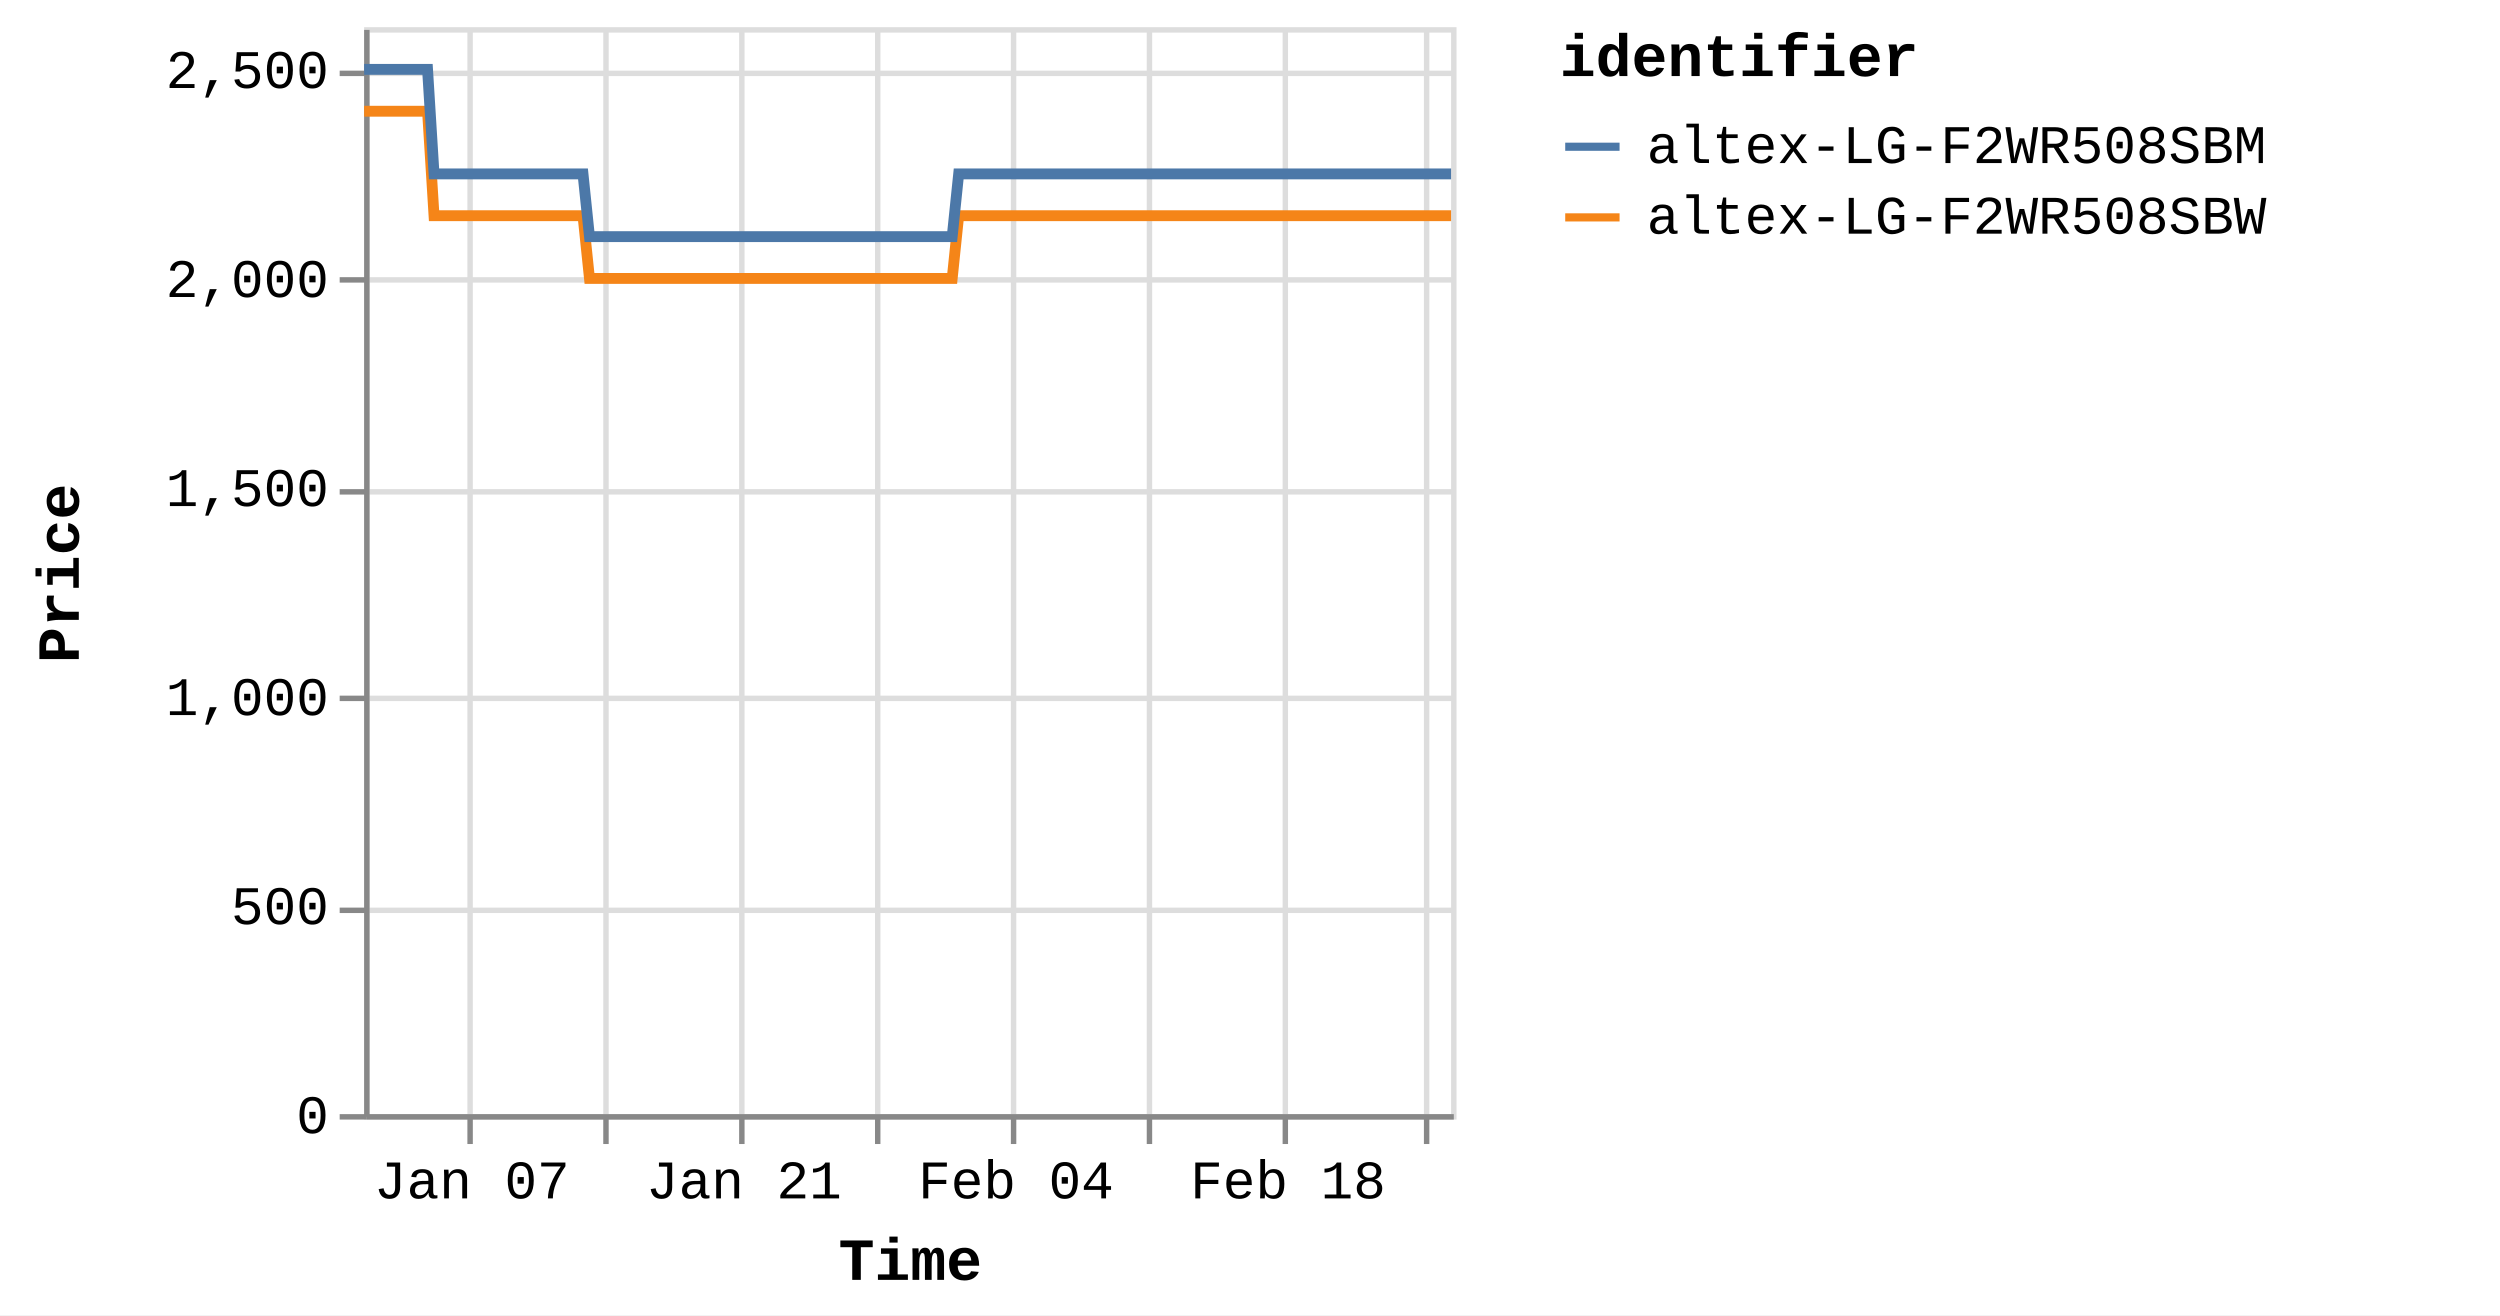
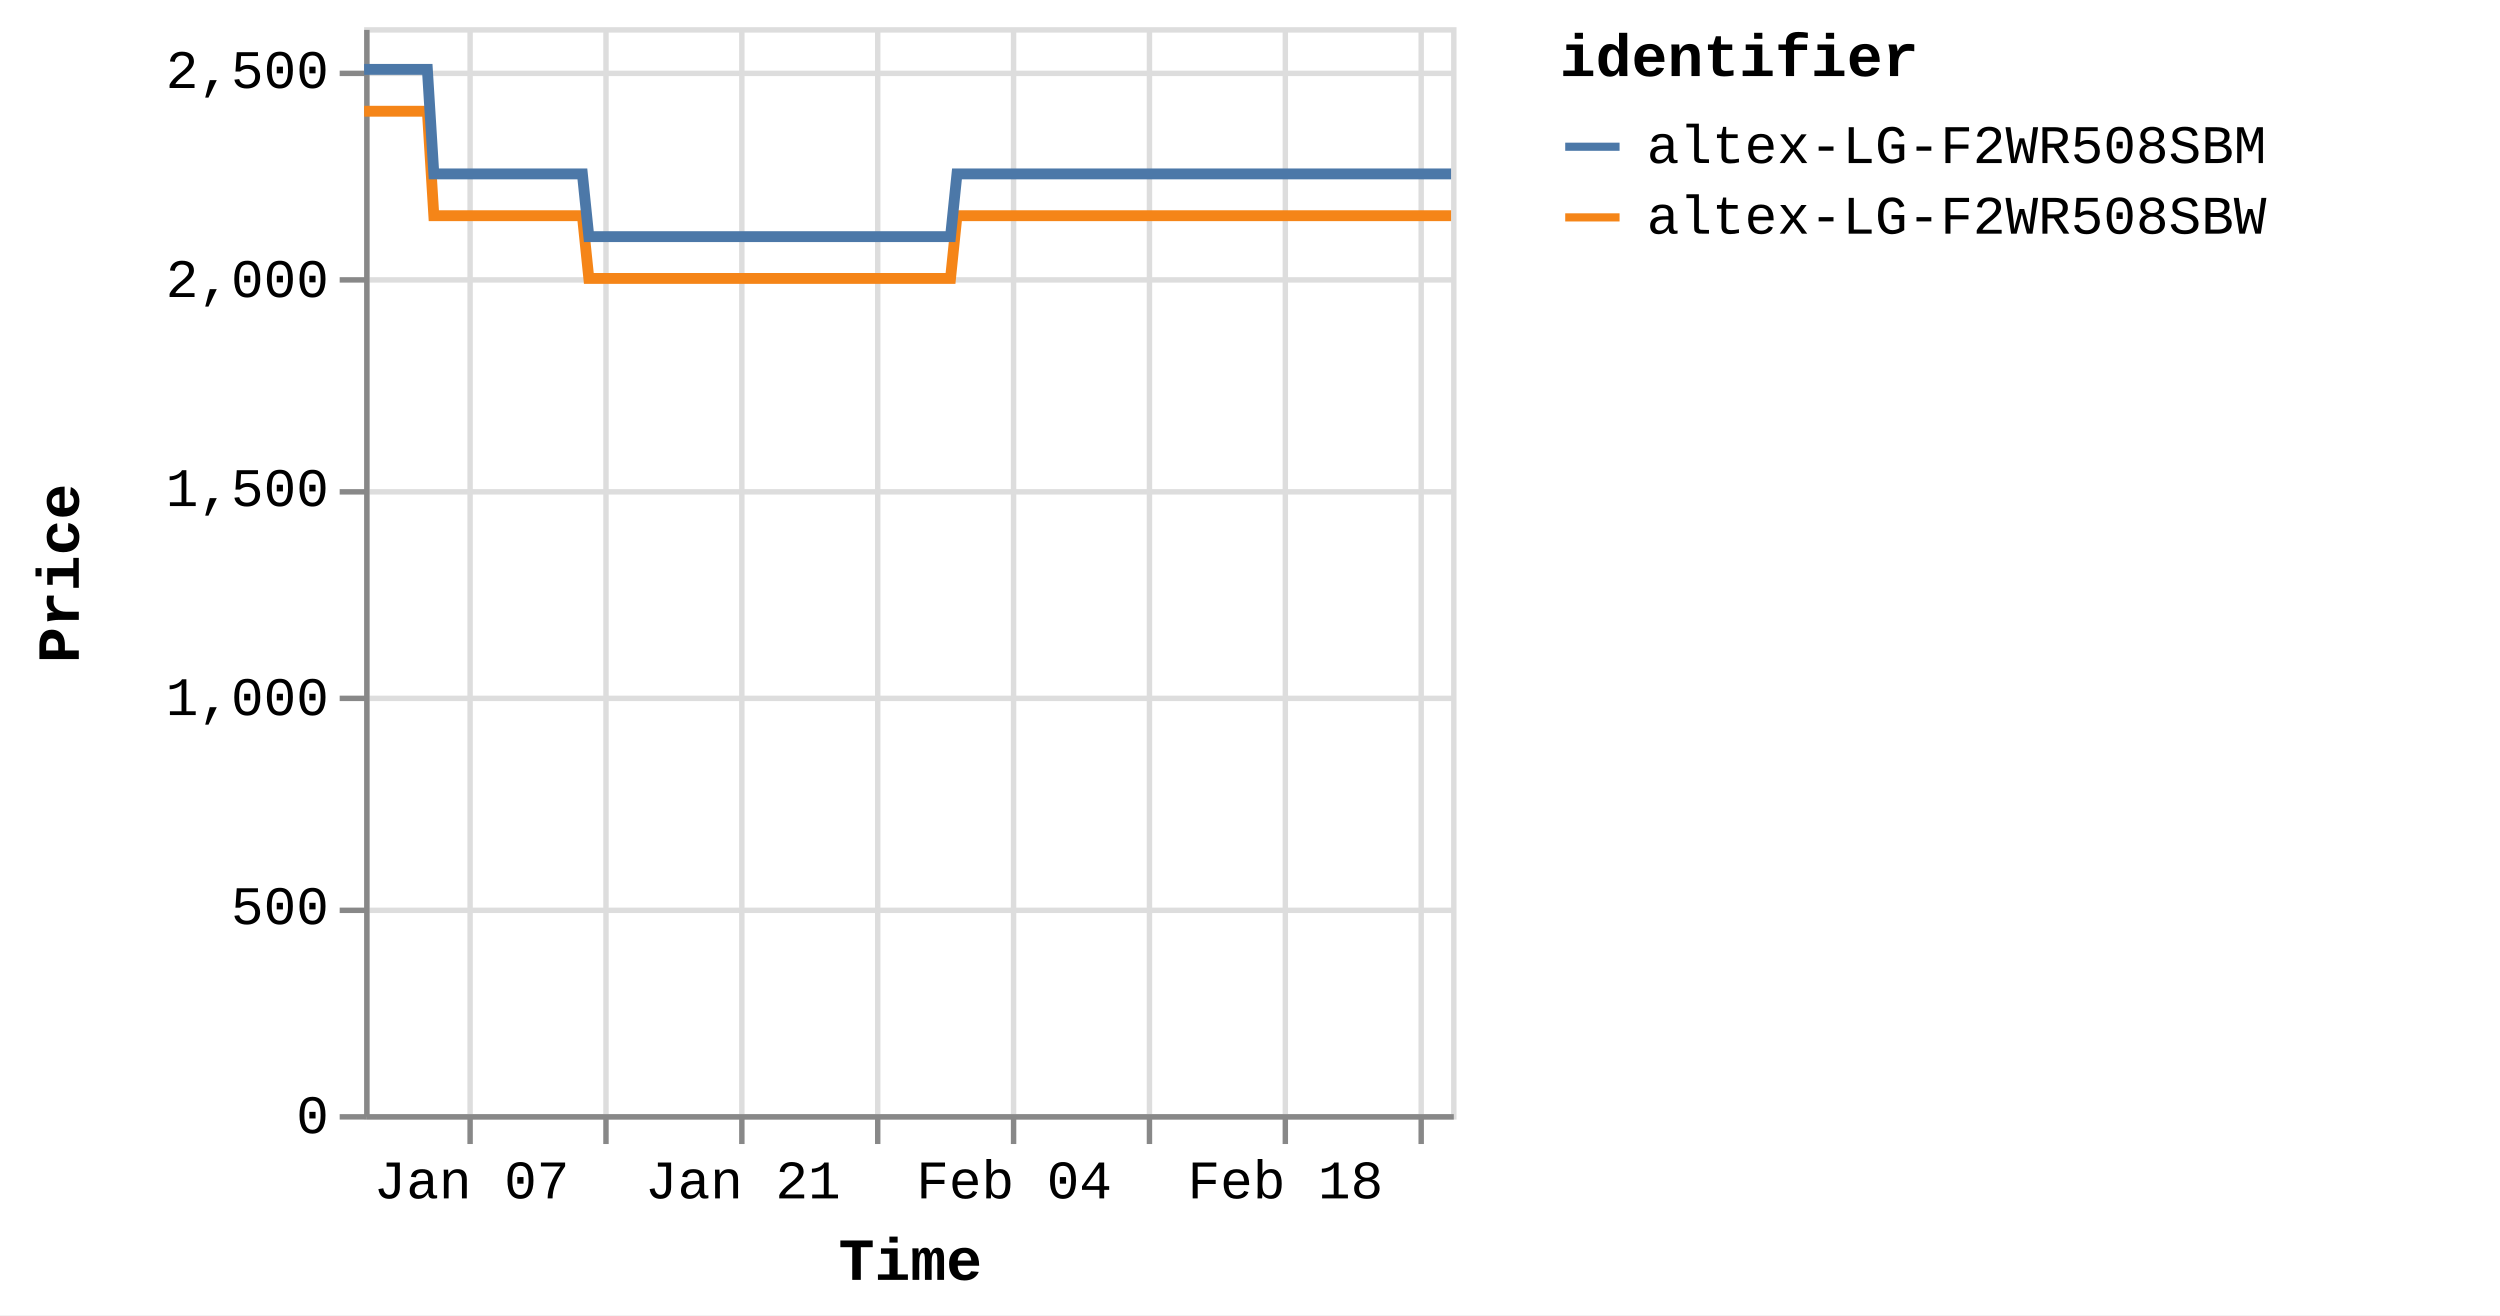
<svg xmlns="http://www.w3.org/2000/svg" version="1.1" class="marks" width="460" height="242" viewBox="0 0 460 242">
  <rect width="460" height="242" fill="white" />
  <g fill="none" stroke-miterlimit="10" transform="translate(67,5)">
    <g class="mark-group role-frame root" role="graphics-object" aria-roledescription="group mark container">
      <g transform="translate(0,0)">
        <path class="background" aria-hidden="true" d="M0.5,0.5h200v200h-200Z" stroke="#ddd" />
        <g>
          <g class="mark-group role-axis" aria-hidden="true">
            <g transform="translate(0.5,200.5)">
              <path class="background" aria-hidden="true" d="M0,0h0v0h0Z" pointer-events="none" />
              <g>
                <g class="mark-rule role-axis-grid" pointer-events="none">
                  <line transform="translate(19,-200)" x2="0" y2="200" stroke="#ddd" stroke-width="1" opacity="1" />
                  <line transform="translate(44,-200)" x2="0" y2="200" stroke="#ddd" stroke-width="1" opacity="1" />
                  <line transform="translate(69,-200)" x2="0" y2="200" stroke="#ddd" stroke-width="1" opacity="1" />
                  <line transform="translate(94,-200)" x2="0" y2="200" stroke="#ddd" stroke-width="1" opacity="1" />
                  <line transform="translate(119,-200)" x2="0" y2="200" stroke="#ddd" stroke-width="1" opacity="1" />
                  <line transform="translate(144,-200)" x2="0" y2="200" stroke="#ddd" stroke-width="1" opacity="1" />
                  <line transform="translate(169,-200)" x2="0" y2="200" stroke="#ddd" stroke-width="1" opacity="1" />
-                   <line transform="translate(195,-200)" x2="0" y2="200" stroke="#ddd" stroke-width="1" opacity="1" />
+                   <line transform="translate(194,-200)" x2="0" y2="200" stroke="#ddd" stroke-width="1" opacity="1" />
                </g>
              </g>
              <path class="foreground" aria-hidden="true" d="" pointer-events="none" display="none" />
            </g>
          </g>
          <g class="mark-group role-axis" aria-hidden="true">
            <g transform="translate(0.5,0.5)">
              <path class="background" aria-hidden="true" d="M0,0h0v0h0Z" pointer-events="none" />
              <g>
                <g class="mark-rule role-axis-grid" pointer-events="none">
                  <line transform="translate(0,200)" x2="200" y2="0" stroke="#ddd" stroke-width="1" opacity="1" />
                  <line transform="translate(0,162)" x2="200" y2="0" stroke="#ddd" stroke-width="1" opacity="1" />
                  <line transform="translate(0,123)" x2="200" y2="0" stroke="#ddd" stroke-width="1" opacity="1" />
                  <line transform="translate(0,85)" x2="200" y2="0" stroke="#ddd" stroke-width="1" opacity="1" />
                  <line transform="translate(0,46)" x2="200" y2="0" stroke="#ddd" stroke-width="1" opacity="1" />
                  <line transform="translate(0,8)" x2="200" y2="0" stroke="#ddd" stroke-width="1" opacity="1" />
                </g>
              </g>
              <path class="foreground" aria-hidden="true" d="" pointer-events="none" display="none" />
            </g>
          </g>
-           <g class="mark-group role-axis" role="graphics-symbol" aria-roledescription="axis" aria-label="X-axis titled 'Time' for a time scale with values from Monday, 01 January 2024, 2:19:43 PM to Monday, 26 February 2024, 12:48:15 PM">
+           <g class="mark-group role-axis" role="graphics-symbol" aria-roledescription="axis" aria-label="X-axis titled 'Time' for a time scale with values from Monday, 01 January 2024, 2:19:43 PM to Monday, 26 February 2024, 4:39:10 PM">
            <g transform="translate(0.5,200.5)">
              <path class="background" aria-hidden="true" d="M0,0h0v0h0Z" pointer-events="none" />
              <g>
                <g class="mark-rule role-axis-tick" pointer-events="none">
                  <line transform="translate(19,0)" x2="0" y2="5" stroke="#888" stroke-width="1" opacity="1" />
                  <line transform="translate(44,0)" x2="0" y2="5" stroke="#888" stroke-width="1" opacity="1" />
                  <line transform="translate(69,0)" x2="0" y2="5" stroke="#888" stroke-width="1" opacity="1" />
                  <line transform="translate(94,0)" x2="0" y2="5" stroke="#888" stroke-width="1" opacity="1" />
                  <line transform="translate(119,0)" x2="0" y2="5" stroke="#888" stroke-width="1" opacity="1" />
                  <line transform="translate(144,0)" x2="0" y2="5" stroke="#888" stroke-width="1" opacity="1" />
                  <line transform="translate(169,0)" x2="0" y2="5" stroke="#888" stroke-width="1" opacity="1" />
-                   <line transform="translate(195,0)" x2="0" y2="5" stroke="#888" stroke-width="1" opacity="1" />
+                   <line transform="translate(194,0)" x2="0" y2="5" stroke="#888" stroke-width="1" opacity="1" />
                </g>
                <g class="mark-text role-axis-label" pointer-events="none">
-                   <text text-anchor="middle" transform="translate(19.31824,15)" font-family="Liberation Mono" font-size="10px" fill="#000" opacity="1">Jan 07</text>
-                   <text text-anchor="middle" transform="translate(44.34663,15)" font-family="Liberation Mono" font-size="10px" fill="#000" opacity="0">Jan 14</text>
-                   <text text-anchor="middle" transform="translate(69.37501,15)" font-family="Liberation Mono" font-size="10px" fill="#000" opacity="1">Jan 21</text>
-                   <text text-anchor="middle" transform="translate(94.4034,15)" font-family="Liberation Mono" font-size="10px" fill="#000" opacity="0">Jan 28</text>
-                   <text text-anchor="middle" transform="translate(119.4318,15)" font-family="Liberation Mono" font-size="10px" fill="#000" opacity="1">Feb 04</text>
-                   <text text-anchor="middle" transform="translate(144.4602,15)" font-family="Liberation Mono" font-size="10px" fill="#000" opacity="0">Feb 11</text>
-                   <text text-anchor="middle" transform="translate(169.4886,15)" font-family="Liberation Mono" font-size="10px" fill="#000" opacity="1">Feb 18</text>
-                   <text text-anchor="middle" transform="translate(194.5169,15)" font-family="Liberation Mono" font-size="10px" fill="#000" opacity="0">Feb 25</text>
+                   <text text-anchor="middle" transform="translate(19.26302,15)" font-family="Liberation Mono" font-size="10px" fill="#000" opacity="1">Jan 07</text>
+                   <text text-anchor="middle" transform="translate(44.21986,15)" font-family="Liberation Mono" font-size="10px" fill="#000" opacity="0">Jan 14</text>
+                   <text text-anchor="middle" transform="translate(69.1767,15)" font-family="Liberation Mono" font-size="10px" fill="#000" opacity="1">Jan 21</text>
+                   <text text-anchor="middle" transform="translate(94.13354,15)" font-family="Liberation Mono" font-size="10px" fill="#000" opacity="0">Jan 28</text>
+                   <text text-anchor="middle" transform="translate(119.0904,15)" font-family="Liberation Mono" font-size="10px" fill="#000" opacity="1">Feb 04</text>
+                   <text text-anchor="middle" transform="translate(144.0472,15)" font-family="Liberation Mono" font-size="10px" fill="#000" opacity="0">Feb 11</text>
+                   <text text-anchor="middle" transform="translate(169.0041,15)" font-family="Liberation Mono" font-size="10px" fill="#000" opacity="1">Feb 18</text>
+                   <text text-anchor="middle" transform="translate(193.9609,15)" font-family="Liberation Mono" font-size="10px" fill="#000" opacity="0">Feb 25</text>
                </g>
                <g class="mark-rule role-axis-domain" pointer-events="none">
                  <line transform="translate(0,0)" x2="200" y2="0" stroke="#888" stroke-width="1" opacity="1" />
                </g>
                <g class="mark-text role-axis-title" pointer-events="none">
                  <text text-anchor="middle" transform="translate(100,30)" font-family="Liberation Mono" font-size="11px" font-weight="bold" fill="#000" opacity="1">Time</text>
                </g>
              </g>
              <path class="foreground" aria-hidden="true" d="" pointer-events="none" display="none" />
            </g>
          </g>
          <g class="mark-group role-axis" role="graphics-symbol" aria-roledescription="axis" aria-label="Y-axis titled 'Price' for a linear scale with values from 0 to 2,600">
            <g transform="translate(0.5,0.5)">
              <path class="background" aria-hidden="true" d="M0,0h0v0h0Z" pointer-events="none" />
              <g>
                <g class="mark-rule role-axis-tick" pointer-events="none">
                  <line transform="translate(0,200)" x2="-5" y2="0" stroke="#888" stroke-width="1" opacity="1" />
                  <line transform="translate(0,162)" x2="-5" y2="0" stroke="#888" stroke-width="1" opacity="1" />
                  <line transform="translate(0,123)" x2="-5" y2="0" stroke="#888" stroke-width="1" opacity="1" />
                  <line transform="translate(0,85)" x2="-5" y2="0" stroke="#888" stroke-width="1" opacity="1" />
                  <line transform="translate(0,46)" x2="-5" y2="0" stroke="#888" stroke-width="1" opacity="1" />
                  <line transform="translate(0,8)" x2="-5" y2="0" stroke="#888" stroke-width="1" opacity="1" />
                </g>
                <g class="mark-text role-axis-label" pointer-events="none">
                  <text text-anchor="end" transform="translate(-7,203)" font-family="Liberation Mono" font-size="10px" fill="#000" opacity="1">0</text>
                  <text text-anchor="end" transform="translate(-7,164.5385)" font-family="Liberation Mono" font-size="10px" fill="#000" opacity="1">500</text>
                  <text text-anchor="end" transform="translate(-7,126.0769)" font-family="Liberation Mono" font-size="10px" fill="#000" opacity="1">1,000</text>
                  <text text-anchor="end" transform="translate(-7,87.61538)" font-family="Liberation Mono" font-size="10px" fill="#000" opacity="1">1,500</text>
                  <text text-anchor="end" transform="translate(-7,49.15385)" font-family="Liberation Mono" font-size="10px" fill="#000" opacity="1">2,000</text>
                  <text text-anchor="end" transform="translate(-7,10.69231)" font-family="Liberation Mono" font-size="10px" fill="#000" opacity="1">2,500</text>
                </g>
                <g class="mark-rule role-axis-domain" pointer-events="none">
                  <line transform="translate(0,200)" x2="0" y2="-200" stroke="#888" stroke-width="1" opacity="1" />
                </g>
                <g class="mark-text role-axis-title" pointer-events="none">
                  <text text-anchor="middle" transform="translate(-51,100) rotate(-90) translate(0,-2)" font-family="Liberation Mono" font-size="11px" font-weight="bold" fill="#000" opacity="1">Price</text>
                </g>
              </g>
              <path class="foreground" aria-hidden="true" d="" pointer-events="none" display="none" />
            </g>
          </g>
          <g class="mark-group role-scope pathgroup" role="graphics-object" aria-roledescription="group mark container">
            <g transform="translate(0,0)">
              <path class="background" aria-hidden="true" d="M0,0h200v200h-200Z" />
              <g>
                <g class="mark-line role-mark marks" role="graphics-object" aria-roledescription="line mark container">
-                   <path aria-label="Time: Jan 01, 2024; Price: 2399; identifier: altex-LG-F2WR508SBW" role="graphics-symbol" aria-roledescription="line mark" d="M0,15.462L0.374,15.462L0.941,15.462L2.132,15.462L2.729,15.462L3.355,15.462L3.925,15.462L4.516,15.462L5.708,15.462L6.304,15.462L6.931,15.462L7.501,15.462L8.09,15.462L9.284,15.462L9.88,15.462L10.506,15.462L11.08,15.462L11.667,15.462L12.861,34.692L13.456,34.692L14.082,34.692L14.654,34.692L15.242,34.692L16.435,34.692L17.03,34.692L17.655,34.692L18.227,34.692L18.817,34.692L20.013,34.692L20.606,34.692L21.23,34.692L21.803,34.692L22.393,34.692L23.588,34.692L24.186,34.692L24.813,34.692L25.383,34.692L25.968,34.692L27.165,34.692L27.76,34.692L28.394,34.692L28.959,34.692L29.544,34.692L30.74,34.692L31.336,34.692L31.963,34.692L32.532,34.692L33.12,34.692L34.314,34.692L34.911,34.692L35.54,34.692L36.11,34.692L36.695,34.692L37.889,34.692L38.486,34.692L39.112,34.692L39.684,34.692L40.271,34.692L41.463,46.231L42.058,46.231L42.683,46.231L43.255,46.231L43.845,46.231L45.041,46.231L45.633,46.231L46.258,46.231L46.83,46.231L47.421,46.231L48.617,46.231L49.214,46.231L49.843,46.231L50.412,46.231L50.997,46.231L52.191,46.231L52.79,46.231L53.417,46.231L53.988,46.231L54.572,46.231L55.767,46.231L56.365,46.231L56.993,46.231L57.563,46.231L58.148,46.231L59.342,46.231L59.938,46.231L60.567,46.231L61.136,46.231L61.725,46.231L62.918,46.231L63.515,46.231L64.143,46.231L64.714,46.231L65.299,46.231L66.494,46.231L67.086,46.231L67.712,46.231L68.286,46.231L68.875,46.231L70.067,46.231L70.662,46.231L71.287,46.231L71.86,46.231L72.45,46.231L73.647,46.231L74.244,46.231L74.873,46.231L75.439,46.231L76.026,46.231L77.221,46.231L77.819,46.231L78.448,46.231L79.018,46.231L79.601,46.231L80.797,46.231L81.394,46.231L82.023,46.231L82.592,46.231L83.177,46.231L84.373,46.231L84.968,46.231L85.598,46.231L86.17,46.231L86.752,46.231L87.945,46.231L88.543,46.231L89.161,46.231L89.733,46.231L90.329,46.231L91.519,46.231L92.116,46.231L92.728,46.231L93.307,46.231L93.902,46.231L95.095,46.231L95.691,46.231L96.305,46.231L96.882,46.231L97.478,46.231L98.67,46.231L99.268,46.231L99.886,46.231L100.459,46.231L101.054,46.231L102.245,46.231L102.841,46.231L103.461,46.231L104.042,46.231L104.629,46.231L105.82,46.231L106.417,46.231L107.037,46.231L107.609,46.231L108.204,46.231L109.396,34.692L109.993,34.692L110.613,34.692L111.184,34.692L111.779,34.692L112.973,34.692L113.568,34.692L114.187,34.692L114.759,34.692L115.355,34.692L116.548,34.692L117.144,34.692L117.758,34.692L118.335,34.692L118.933,34.692L120.126,34.692L120.72,34.692L121.333,34.692L121.91,34.692L122.506,34.692L123.698,34.692L124.296,34.692L124.916,34.692L125.487,34.692L126.082,34.692L127.273,34.692L127.87,34.692L128.491,34.692L129.063,34.692L129.657,34.692L130.849,34.692L131.446,34.692L132.065,34.692L132.641,34.692L133.233,34.692L134.425,34.692L135.022,34.692L135.64,34.692L136.215,34.692L136.808,34.692L138.001,34.692L138.597,34.692L139.214,34.692L139.789,34.692L140.386,34.692L141.575,34.692L142.171,34.692L142.788,34.692L143.363,34.692L143.96,34.692L145.154,34.692L145.748,34.692L146.362,34.692L146.939,34.692L147.535,34.692L148.727,34.692L149.323,34.692L149.946,34.692L150.516,34.692L151.11,34.692L152.301,34.692L152.898,34.692L153.517,34.692L154.099,34.692L154.686,34.692L155.878,34.692L156.474,34.692L157.094,34.692L157.667,34.692L158.261,34.692L160.049,34.692L160.669,34.692L161.242,34.692L161.838,34.692L163.029,34.692L163.625,34.692L164.245,34.692L164.82,34.692L165.412,34.692L166.606,34.692L167.199,34.692L167.814,34.692L168.392,34.692L168.987,34.692L170.18,34.692L170.779,34.692L171.391,34.692L171.968,34.692L172.564,34.692L173.755,34.692L174.353,34.692L174.974,34.692L175.55,34.692L176.138,34.692L177.333,34.692L177.927,34.692L178.545,34.692L179.121,34.692L179.716,34.692L180.906,34.692L181.503,34.692L182.123,34.692L182.697,34.692L183.291,34.692L184.482,34.692L185.077,34.692L185.698,34.692L186.272,34.692L186.866,34.692L188.057,34.692L188.653,34.692L189.271,34.692L189.845,34.692L190.444,34.692L191.633,34.692L192.228,34.692L192.842,34.692L193.42,34.692L194.015,34.692L195.208,34.692L195.805,34.692L196.418,34.692L196.999,34.692L197.591,34.692L198.783,34.692L199.381,34.692L200,34.692" stroke="#f58518" stroke-width="2" />
+                   <path aria-label="Time: Jan 01, 2024; Price: 2399; identifier: altex-LG-F2WR508SBW" role="graphics-symbol" aria-roledescription="line mark" d="M0,15.462L0.373,15.462L0.938,15.462L2.126,15.462L2.721,15.462L3.346,15.462L3.913,15.462L4.503,15.462L5.692,15.462L6.286,15.462L6.912,15.462L7.48,15.462L8.067,15.462L9.257,15.462L9.852,15.462L10.476,15.462L11.049,15.462L11.634,15.462L12.824,34.692L13.418,34.692L14.042,34.692L14.612,34.692L15.198,34.692L16.388,34.692L16.982,34.692L17.604,34.692L18.175,34.692L18.763,34.692L19.956,34.692L20.547,34.692L21.169,34.692L21.74,34.692L22.329,34.692L23.521,34.692L24.116,34.692L24.742,34.692L25.31,34.692L25.894,34.692L27.087,34.692L27.68,34.692L28.313,34.692L28.876,34.692L29.46,34.692L30.652,34.692L31.246,34.692L31.872,34.692L32.439,34.692L33.025,34.692L34.216,34.692L34.811,34.692L35.438,34.692L36.006,34.692L36.59,34.692L37.781,34.692L38.376,34.692L39,34.692L39.57,34.692L40.156,34.692L41.345,46.231L41.938,46.231L42.561,46.231L43.132,46.231L43.72,46.231L44.912,46.231L45.503,46.231L46.125,46.231L46.696,46.231L47.286,46.231L48.478,46.231L49.073,46.231L49.701,46.231L50.268,46.231L50.851,46.231L52.042,46.231L52.639,46.231L53.265,46.231L53.834,46.231L54.416,46.231L55.608,46.231L56.204,46.231L56.83,46.231L57.398,46.231L57.982,46.231L59.172,46.231L59.767,46.231L60.394,46.231L60.961,46.231L61.548,46.231L62.738,46.231L63.333,46.231L63.959,46.231L64.529,46.231L65.112,46.231L66.303,46.231L66.894,46.231L67.518,46.231L68.091,46.231L68.678,46.231L69.866,46.231L70.46,46.231L71.083,46.231L71.654,46.231L72.243,46.231L73.437,46.231L74.032,46.231L74.659,46.231L75.224,46.231L75.808,46.231L77,46.231L77.597,46.231L78.223,46.231L78.792,46.231L79.373,46.231L80.566,46.231L81.161,46.231L81.788,46.231L82.355,46.231L82.939,46.231L84.132,46.231L84.725,46.231L85.354,46.231L85.923,46.231L86.504,46.231L87.694,46.231L88.29,46.231L88.906,46.231L89.476,46.231L90.071,46.231L91.257,46.231L91.853,46.231L92.463,46.231L93.04,46.231L93.633,46.231L94.823,46.231L95.417,46.231L96.03,46.231L96.605,46.231L97.2,46.231L98.388,46.231L98.984,46.231L99.601,46.231L100.172,46.231L100.765,46.231L101.952,46.231L102.547,46.231L103.165,46.231L103.744,46.231L104.329,46.231L105.518,46.231L106.113,46.231L106.731,46.231L107.301,46.231L107.895,46.231L109.083,34.692L109.678,34.692L110.297,34.692L110.866,34.692L111.46,34.692L112.65,34.692L113.243,34.692L113.861,34.692L114.431,34.692L115.026,34.692L116.214,34.692L116.809,34.692L117.421,34.692L117.997,34.692L118.593,34.692L119.783,34.692L120.375,34.692L120.986,34.692L121.562,34.692L122.156,34.692L123.345,34.692L123.941,34.692L124.559,34.692L125.129,34.692L125.721,34.692L126.91,34.692L127.504,34.692L128.124,34.692L128.694,34.692L129.287,34.692L130.475,34.692L131.07,34.692L131.687,34.692L132.262,34.692L132.852,34.692L134.041,34.692L134.636,34.692L135.252,34.692L135.826,34.692L136.417,34.692L137.606,34.692L138.201,34.692L138.816,34.692L139.39,34.692L139.984,34.692L141.171,34.692L141.765,34.692L142.38,34.692L142.953,34.692L143.548,34.692L144.739,34.692L145.331,34.692L145.943,34.692L146.519,34.692L147.113,34.692L148.302,34.692L148.896,34.692L149.517,34.692L150.086,34.692L150.678,34.692L151.866,34.692L152.461,34.692L153.078,34.692L153.658,34.692L154.244,34.692L155.432,34.692L156.027,34.692L156.645,34.692L157.217,34.692L157.808,34.692L159.592,34.692L160.21,34.692L160.781,34.692L161.375,34.692L162.563,34.692L163.157,34.692L163.775,34.692L164.349,34.692L164.94,34.692L166.129,34.692L166.721,34.692L167.334,34.692L167.91,34.692L168.504,34.692L169.694,34.692L170.29,34.692L170.901,34.692L171.476,34.692L172.07,34.692L173.258,34.692L173.855,34.692L174.474,34.692L175.048,34.692L175.635,34.692L176.826,34.692L177.419,34.692L178.035,34.692L178.609,34.692L179.202,34.692L180.389,34.692L180.984,34.692L181.602,34.692L182.174,34.692L182.767,34.692L183.955,34.692L184.548,34.692L185.167,34.692L185.739,34.692L186.332,34.692L187.52,34.692L188.114,34.692L188.729,34.692L189.302,34.692L189.9,34.692L191.085,34.692L191.679,34.692L192.291,34.692L192.867,34.692L193.461,34.692L194.65,34.692L195.245,34.692L195.857,34.692L196.436,34.692L197.026,34.692L198.215,34.692L198.812,34.692L199.428,34.692L200,34.692" stroke="#f58518" stroke-width="2" />
                </g>
              </g>
              <path class="foreground" aria-hidden="true" d="" display="none" />
            </g>
            <g transform="translate(0,0)">
              <path class="background" aria-hidden="true" d="M0,0h200v200h-200Z" />
              <g>
                <g class="mark-line role-mark marks" role="graphics-object" aria-roledescription="line mark container">
-                   <path aria-label="Time: Jan 01, 2024; Price: 2499; identifier: altex-LG-F2WR508SBM" role="graphics-symbol" aria-roledescription="line mark" d="M0,7.769L0.374,7.769L0.941,7.769L2.133,7.769L2.729,7.769L3.355,7.769L3.925,7.769L4.516,7.769L5.708,7.769L6.305,7.769L6.932,7.769L7.501,7.769L8.091,7.769L9.284,7.769L9.88,7.769L10.506,7.769L11.081,7.769L11.668,7.769L12.861,27L13.456,27L14.082,27L14.654,27L15.242,27L16.435,27L17.03,27L17.655,27L18.227,27L18.817,27L20.013,27L20.606,27L21.23,27L21.803,27L22.393,27L23.588,27L24.186,27L24.813,27L25.383,27L25.968,27L27.165,27L27.76,27L28.394,27L28.959,27L29.544,27L30.74,27L31.336,27L31.963,27L32.532,27L33.12,27L34.314,27L34.911,27L35.54,27L36.11,27L36.695,27L37.889,27L38.486,27L39.112,27L39.684,27L40.271,27L41.463,38.538L42.058,38.538L42.683,38.538L43.255,38.538L43.846,38.538L45.041,38.538L45.634,38.538L46.258,38.538L46.83,38.538L47.421,38.538L48.617,38.538L49.214,38.538L49.843,38.538L50.412,38.538L50.997,38.538L52.191,38.538L52.79,38.538L53.417,38.538L53.989,38.538L54.572,38.538L55.767,38.538L56.365,38.538L56.994,38.538L57.563,38.538L58.148,38.538L59.342,38.538L59.939,38.538L60.567,38.538L61.136,38.538L61.725,38.538L62.919,38.538L63.515,38.538L64.143,38.538L64.714,38.538L65.299,38.538L66.494,38.538L67.086,38.538L67.712,38.538L68.286,38.538L68.875,38.538L70.067,38.538L70.662,38.538L71.287,38.538L71.86,38.538L72.45,38.538L73.648,38.538L74.245,38.538L74.873,38.538L75.44,38.538L76.026,38.538L77.221,38.538L77.819,38.538L78.448,38.538L79.018,38.538L79.601,38.538L80.797,38.538L81.394,38.538L82.023,38.538L82.592,38.538L83.177,38.538L84.374,38.538L84.968,38.538L85.598,38.538L86.17,38.538L86.752,38.538L87.945,38.538L88.543,38.538L89.161,38.538L89.733,38.538L90.329,38.538L91.519,38.538L92.117,38.538L92.728,38.538L93.307,38.538L93.902,38.538L95.095,38.538L95.691,38.538L96.306,38.538L96.883,38.538L97.479,38.538L98.67,38.538L99.268,38.538L99.886,38.538L100.459,38.538L101.054,38.538L102.245,38.538L102.841,38.538L103.461,38.538L104.042,38.538L104.629,38.538L105.82,38.538L106.417,38.538L107.038,38.538L107.609,38.538L108.204,38.538L109.396,27L109.993,27L110.613,27L111.184,27L111.78,27L112.973,27L113.568,27L114.187,27L114.759,27L115.356,27L116.548,27L117.144,27L117.758,27L118.335,27L118.933,27L120.126,27L120.72,27L121.333,27L121.91,27L122.506,27L123.698,27L124.296,27L124.916,27L125.487,27L126.082,27L127.274,27L127.87,27L128.491,27L129.063,27L129.658,27L130.849,27L131.446,27L132.065,27L132.641,27L133.233,27L134.425,27L135.022,27L135.64,27L136.215,27L136.808,27L138.001,27L138.598,27L139.214,27L139.789,27L140.386,27L141.576,27L142.171,27L142.788,27L143.363,27L143.96,27L145.154,27L145.748,27L146.362,27L146.939,27L147.535,27L148.727,27L149.323,27L149.946,27L150.516,27L151.11,27L152.301,27L152.898,27L153.517,27L154.099,27L154.686,27L155.878,27L156.474,27L157.094,27L157.667,27L158.261,27L160.049,27L160.669,27L161.242,27L161.838,27L163.03,27L163.625,27L164.245,27L164.82,27L165.413,27L166.606,27L167.2,27L167.814,27L168.392,27L168.988,27L170.18,27L170.779,27L171.391,27L171.968,27L172.564,27L173.755,27L174.353,27L174.974,27L175.55,27L176.138,27L177.333,27L177.927,27L178.545,27L179.121,27L179.716,27L180.906,27L181.503,27L182.123,27L182.697,27L183.291,27L184.482,27L185.077,27L185.698,27L186.272,27L186.866,27L188.058,27L188.653,27L189.271,27L189.845,27L190.444,27L191.633,27L192.229,27L192.842,27L193.42,27L194.015,27L195.208,27L195.805,27L196.418,27L196.999,27L197.591,27L198.783,27L199.382,27L200,27" stroke="#4c78a8" stroke-width="2" />
+                   <path aria-label="Time: Jan 01, 2024; Price: 2499; identifier: altex-LG-F2WR508SBM" role="graphics-symbol" aria-roledescription="line mark" d="M0,7.769L0.373,7.769L0.938,7.769L2.126,7.769L2.721,7.769L3.346,7.769L3.914,7.769L4.503,7.769L5.692,7.769L6.286,7.769L6.912,7.769L7.48,7.769L8.067,7.769L9.257,7.769L9.852,7.769L10.476,7.769L11.049,7.769L11.635,7.769L12.824,27L13.418,27L14.042,27L14.613,27L15.198,27L16.388,27L16.982,27L17.604,27L18.175,27L18.764,27L19.956,27L20.547,27L21.169,27L21.74,27L22.329,27L23.521,27L24.117,27L24.742,27L25.31,27L25.894,27L27.087,27L27.681,27L28.313,27L28.876,27L29.46,27L30.652,27L31.246,27L31.872,27L32.439,27L33.025,27L34.216,27L34.811,27L35.438,27L36.007,27L36.59,27L37.781,27L38.376,27L39.001,27L39.57,27L40.156,27L41.345,38.538L41.938,38.538L42.561,38.538L43.132,38.538L43.72,38.538L44.913,38.538L45.503,38.538L46.125,38.538L46.696,38.538L47.286,38.538L48.478,38.538L49.073,38.538L49.701,38.538L50.268,38.538L50.851,38.538L52.042,38.538L52.639,38.538L53.265,38.538L53.835,38.538L54.416,38.538L55.608,38.538L56.204,38.538L56.831,38.538L57.398,38.538L57.982,38.538L59.172,38.538L59.767,38.538L60.394,38.538L60.961,38.538L61.549,38.538L62.739,38.538L63.333,38.538L63.96,38.538L64.529,38.538L65.112,38.538L66.304,38.538L66.894,38.538L67.518,38.538L68.091,38.538L68.678,38.538L69.866,38.538L70.46,38.538L71.083,38.538L71.654,38.538L72.243,38.538L73.437,38.538L74.032,38.538L74.659,38.538L75.224,38.538L75.808,38.538L77,38.538L77.597,38.538L78.223,38.538L78.792,38.538L79.373,38.538L80.566,38.538L81.162,38.538L81.788,38.538L82.356,38.538L82.939,38.538L84.132,38.538L84.725,38.538L85.354,38.538L85.923,38.538L86.504,38.538L87.694,38.538L88.29,38.538L88.906,38.538L89.476,38.538L90.071,38.538L91.257,38.538L91.853,38.538L92.463,38.538L93.04,38.538L93.633,38.538L94.823,38.538L95.417,38.538L96.03,38.538L96.606,38.538L97.2,38.538L98.388,38.538L98.984,38.538L99.601,38.538L100.172,38.538L100.766,38.538L101.953,38.538L102.547,38.538L103.165,38.538L103.744,38.538L104.33,38.538L105.518,38.538L106.113,38.538L106.732,38.538L107.301,38.538L107.895,38.538L109.084,27L109.678,27L110.297,27L110.866,27L111.46,27L112.65,27L113.243,27L113.861,27L114.431,27L115.026,27L116.214,27L116.809,27L117.421,27L117.997,27L118.593,27L119.783,27L120.375,27L120.986,27L121.562,27L122.156,27L123.345,27L123.941,27L124.559,27L125.129,27L125.721,27L126.91,27L127.504,27L128.124,27L128.694,27L129.287,27L130.475,27L131.07,27L131.687,27L132.262,27L132.852,27L134.041,27L134.636,27L135.253,27L135.826,27L136.417,27L137.607,27L138.201,27L138.816,27L139.39,27L139.985,27L141.171,27L141.765,27L142.38,27L142.954,27L143.548,27L144.739,27L145.331,27L145.944,27L146.519,27L147.113,27L148.302,27L148.896,27L149.517,27L150.086,27L150.678,27L151.866,27L152.461,27L153.078,27L153.658,27L154.244,27L155.432,27L156.027,27L156.645,27L157.217,27L157.808,27L159.592,27L160.21,27L160.781,27L161.375,27L162.563,27L163.158,27L163.775,27L164.349,27L164.94,27L166.13,27L166.722,27L167.335,27L167.91,27L168.505,27L169.694,27L170.29,27L170.901,27L171.476,27L172.07,27L173.259,27L173.855,27L174.474,27L175.048,27L175.635,27L176.826,27L177.419,27L178.035,27L178.609,27L179.202,27L180.389,27L180.984,27L181.602,27L182.175,27L182.767,27L183.955,27L184.548,27L185.167,27L185.74,27L186.332,27L187.52,27L188.114,27L188.73,27L189.302,27L189.9,27L191.085,27L191.679,27L192.291,27L192.867,27L193.461,27L194.65,27L195.245,27L195.857,27L196.436,27L197.026,27L198.215,27L198.812,27L199.428,27L200,27" stroke="#4c78a8" stroke-width="2" />
                </g>
              </g>
              <path class="foreground" aria-hidden="true" d="" display="none" />
            </g>
          </g>
          <g class="mark-group role-legend" role="graphics-symbol" aria-roledescription="legend" aria-label="Symbol legend titled 'identifier' for stroke color with 2 values: altex-LG-F2WR508SBM, altex-LG-F2WR508SBW">
            <g transform="translate(220,0)">
              <path class="background" aria-hidden="true" d="M0,0h168v40h-168Z" pointer-events="none" />
              <g>
                <g class="mark-group role-legend-entry">
                  <g transform="translate(0,16)">
                    <path class="background" aria-hidden="true" d="M0,0h0v0h0Z" pointer-events="none" />
                    <g>
                      <g class="mark-group role-scope" role="graphics-object" aria-roledescription="group mark container">
                        <g transform="translate(0,0)">
                          <path class="background" aria-hidden="true" d="M0,0h168v11h-168Z" pointer-events="none" opacity="1" />
                          <g>
                            <g class="mark-symbol role-legend-symbol" pointer-events="none">
                              <path transform="translate(6,6)" d="M-5,0L5,0" stroke="#4c78a8" stroke-width="1.5" opacity="1" />
                            </g>
                            <g class="mark-text role-legend-label" pointer-events="none">
                              <text text-anchor="start" transform="translate(16,9)" font-family="Liberation Mono" font-size="10px" fill="#000" opacity="1">altex-LG-F2WR508SBM</text>
                            </g>
                          </g>
                          <path class="foreground" aria-hidden="true" d="" pointer-events="none" display="none" />
                        </g>
                        <g transform="translate(0,13)">
                          <path class="background" aria-hidden="true" d="M0,0h168v11h-168Z" pointer-events="none" opacity="1" />
                          <g>
                            <g class="mark-symbol role-legend-symbol" pointer-events="none">
                              <path transform="translate(6,6)" d="M-5,0L5,0" stroke="#f58518" stroke-width="1.5" opacity="1" />
                            </g>
                            <g class="mark-text role-legend-label" pointer-events="none">
                              <text text-anchor="start" transform="translate(16,9)" font-family="Liberation Mono" font-size="10px" fill="#000" opacity="1">altex-LG-F2WR508SBW</text>
                            </g>
                          </g>
                          <path class="foreground" aria-hidden="true" d="" pointer-events="none" display="none" />
                        </g>
                      </g>
                    </g>
                    <path class="foreground" aria-hidden="true" d="" pointer-events="none" display="none" />
                  </g>
                </g>
                <g class="mark-text role-legend-title" pointer-events="none">
                  <text text-anchor="start" transform="translate(0,9)" font-family="Liberation Mono" font-size="11px" font-weight="bold" fill="#000" opacity="1">identifier</text>
                </g>
              </g>
              <path class="foreground" aria-hidden="true" d="" pointer-events="none" display="none" />
            </g>
          </g>
        </g>
        <path class="foreground" aria-hidden="true" d="" display="none" />
      </g>
    </g>
  </g>
</svg>
